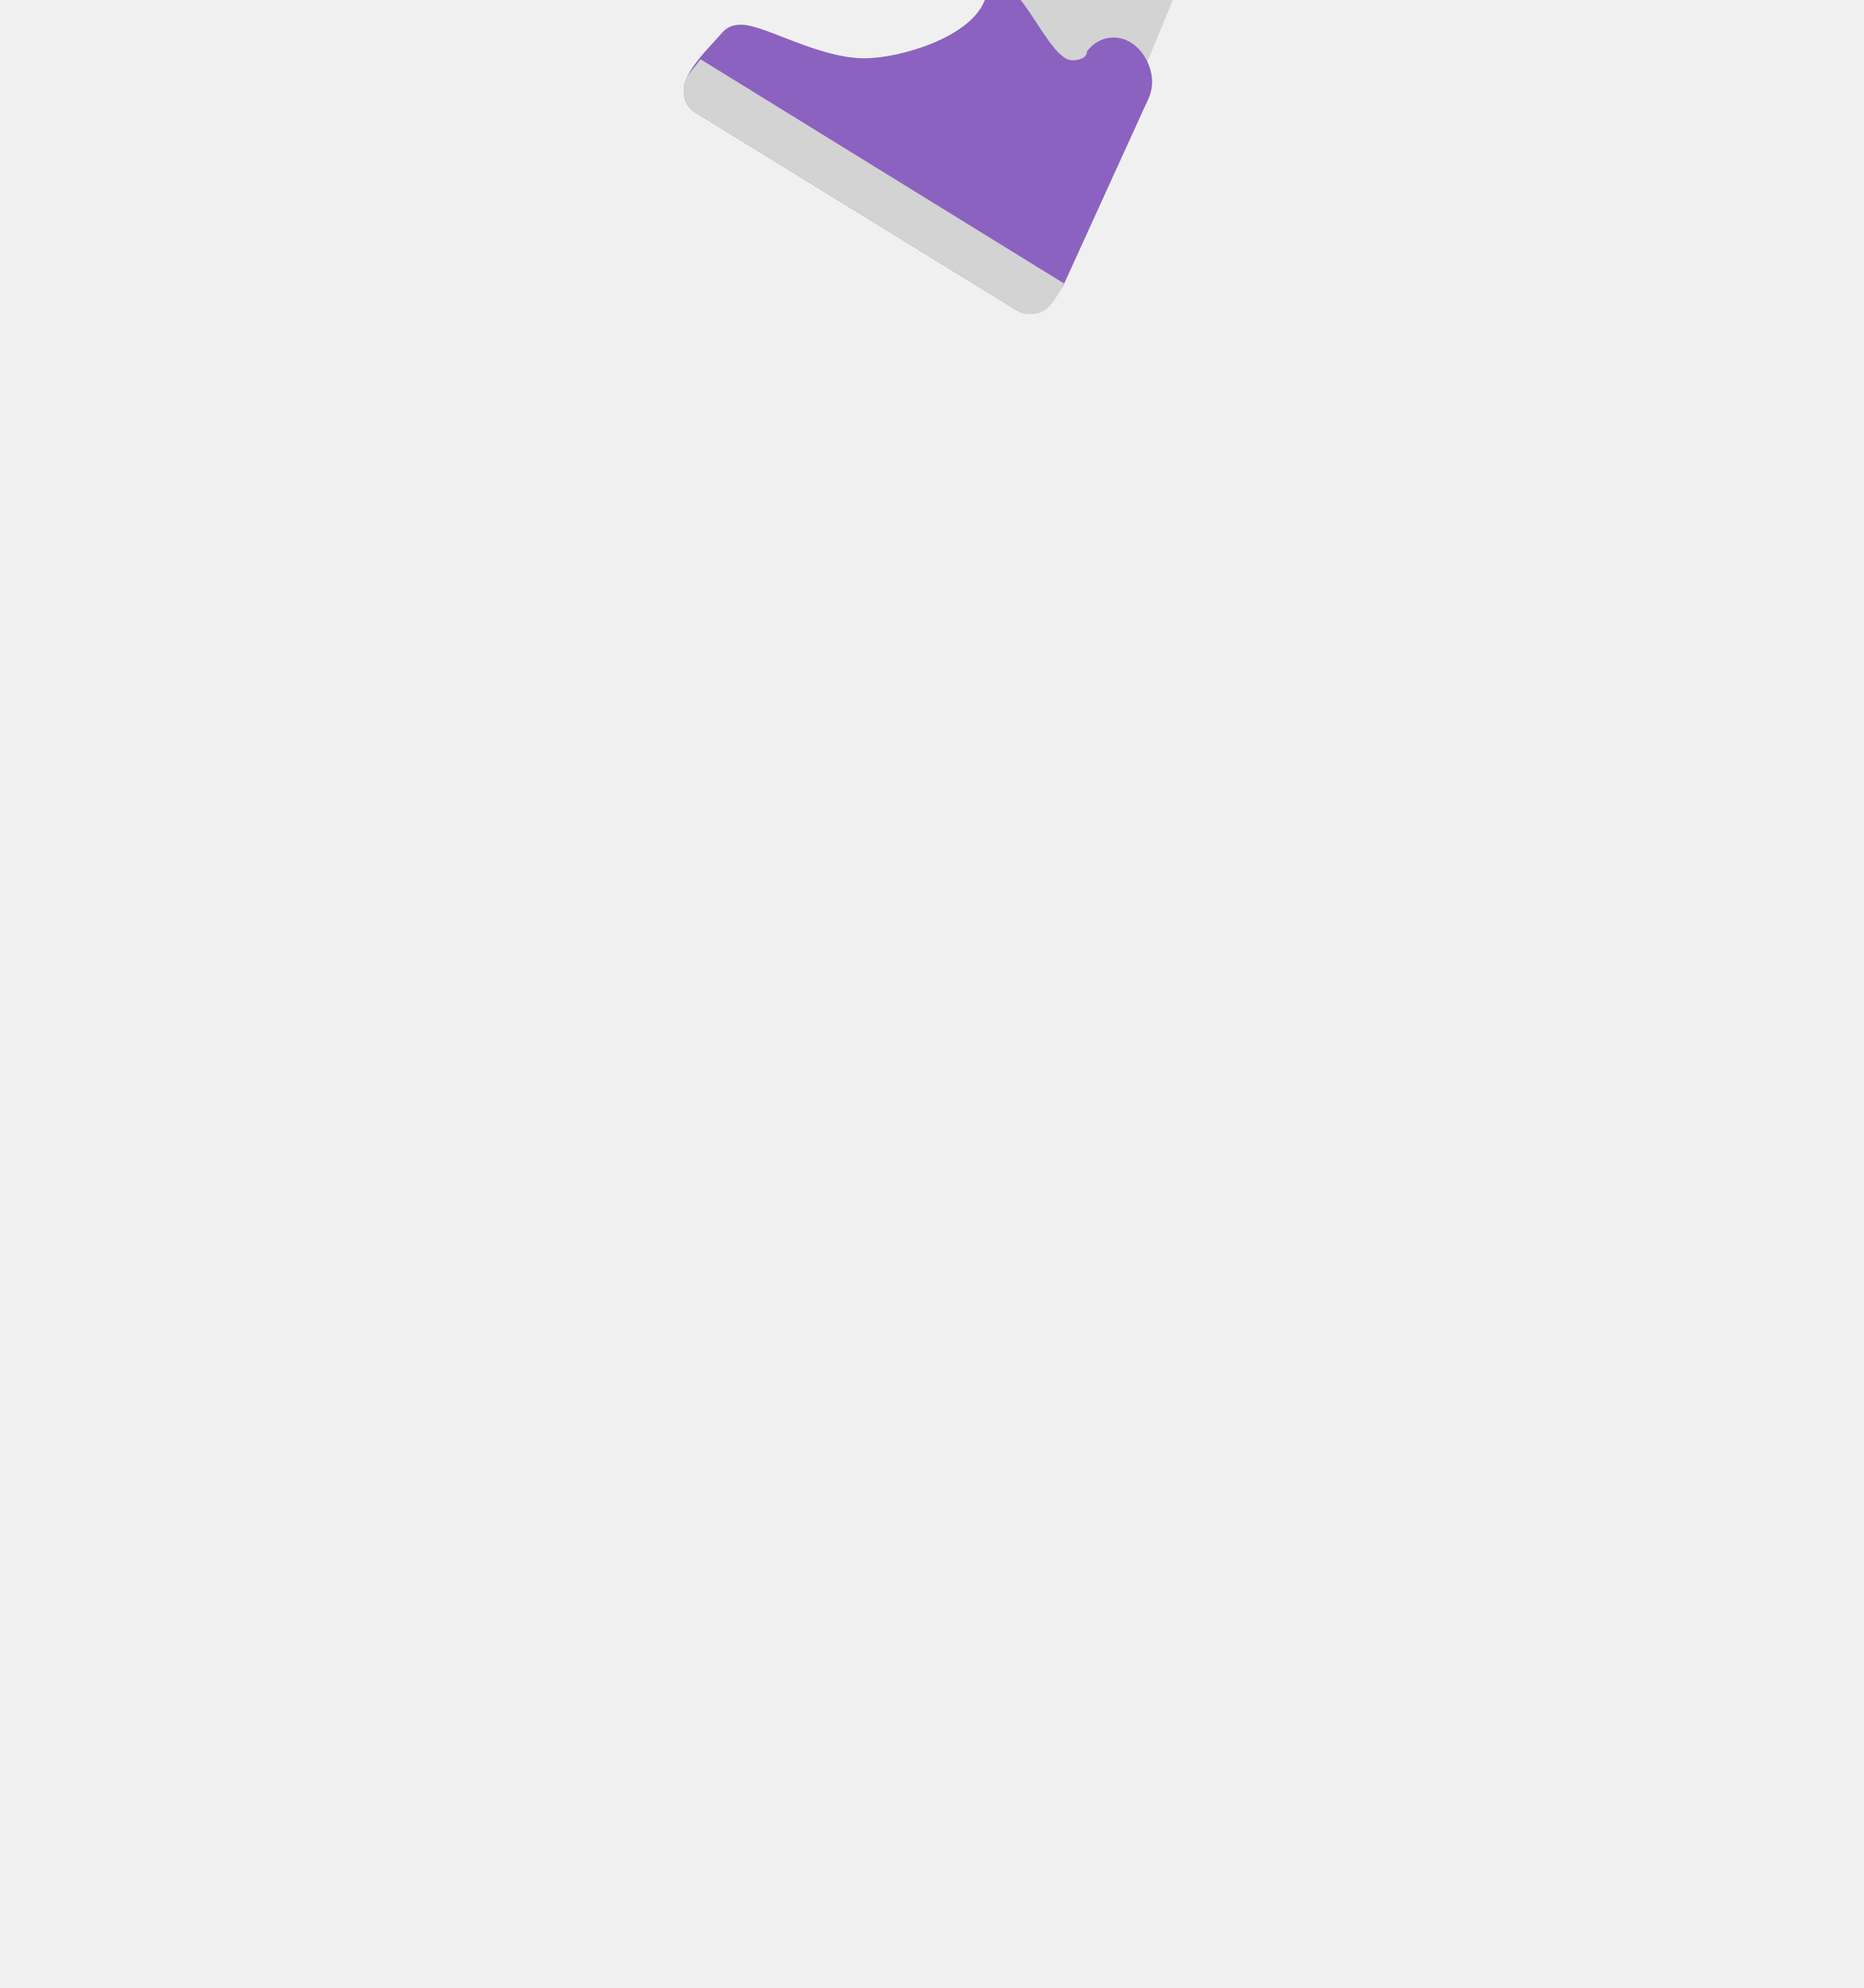
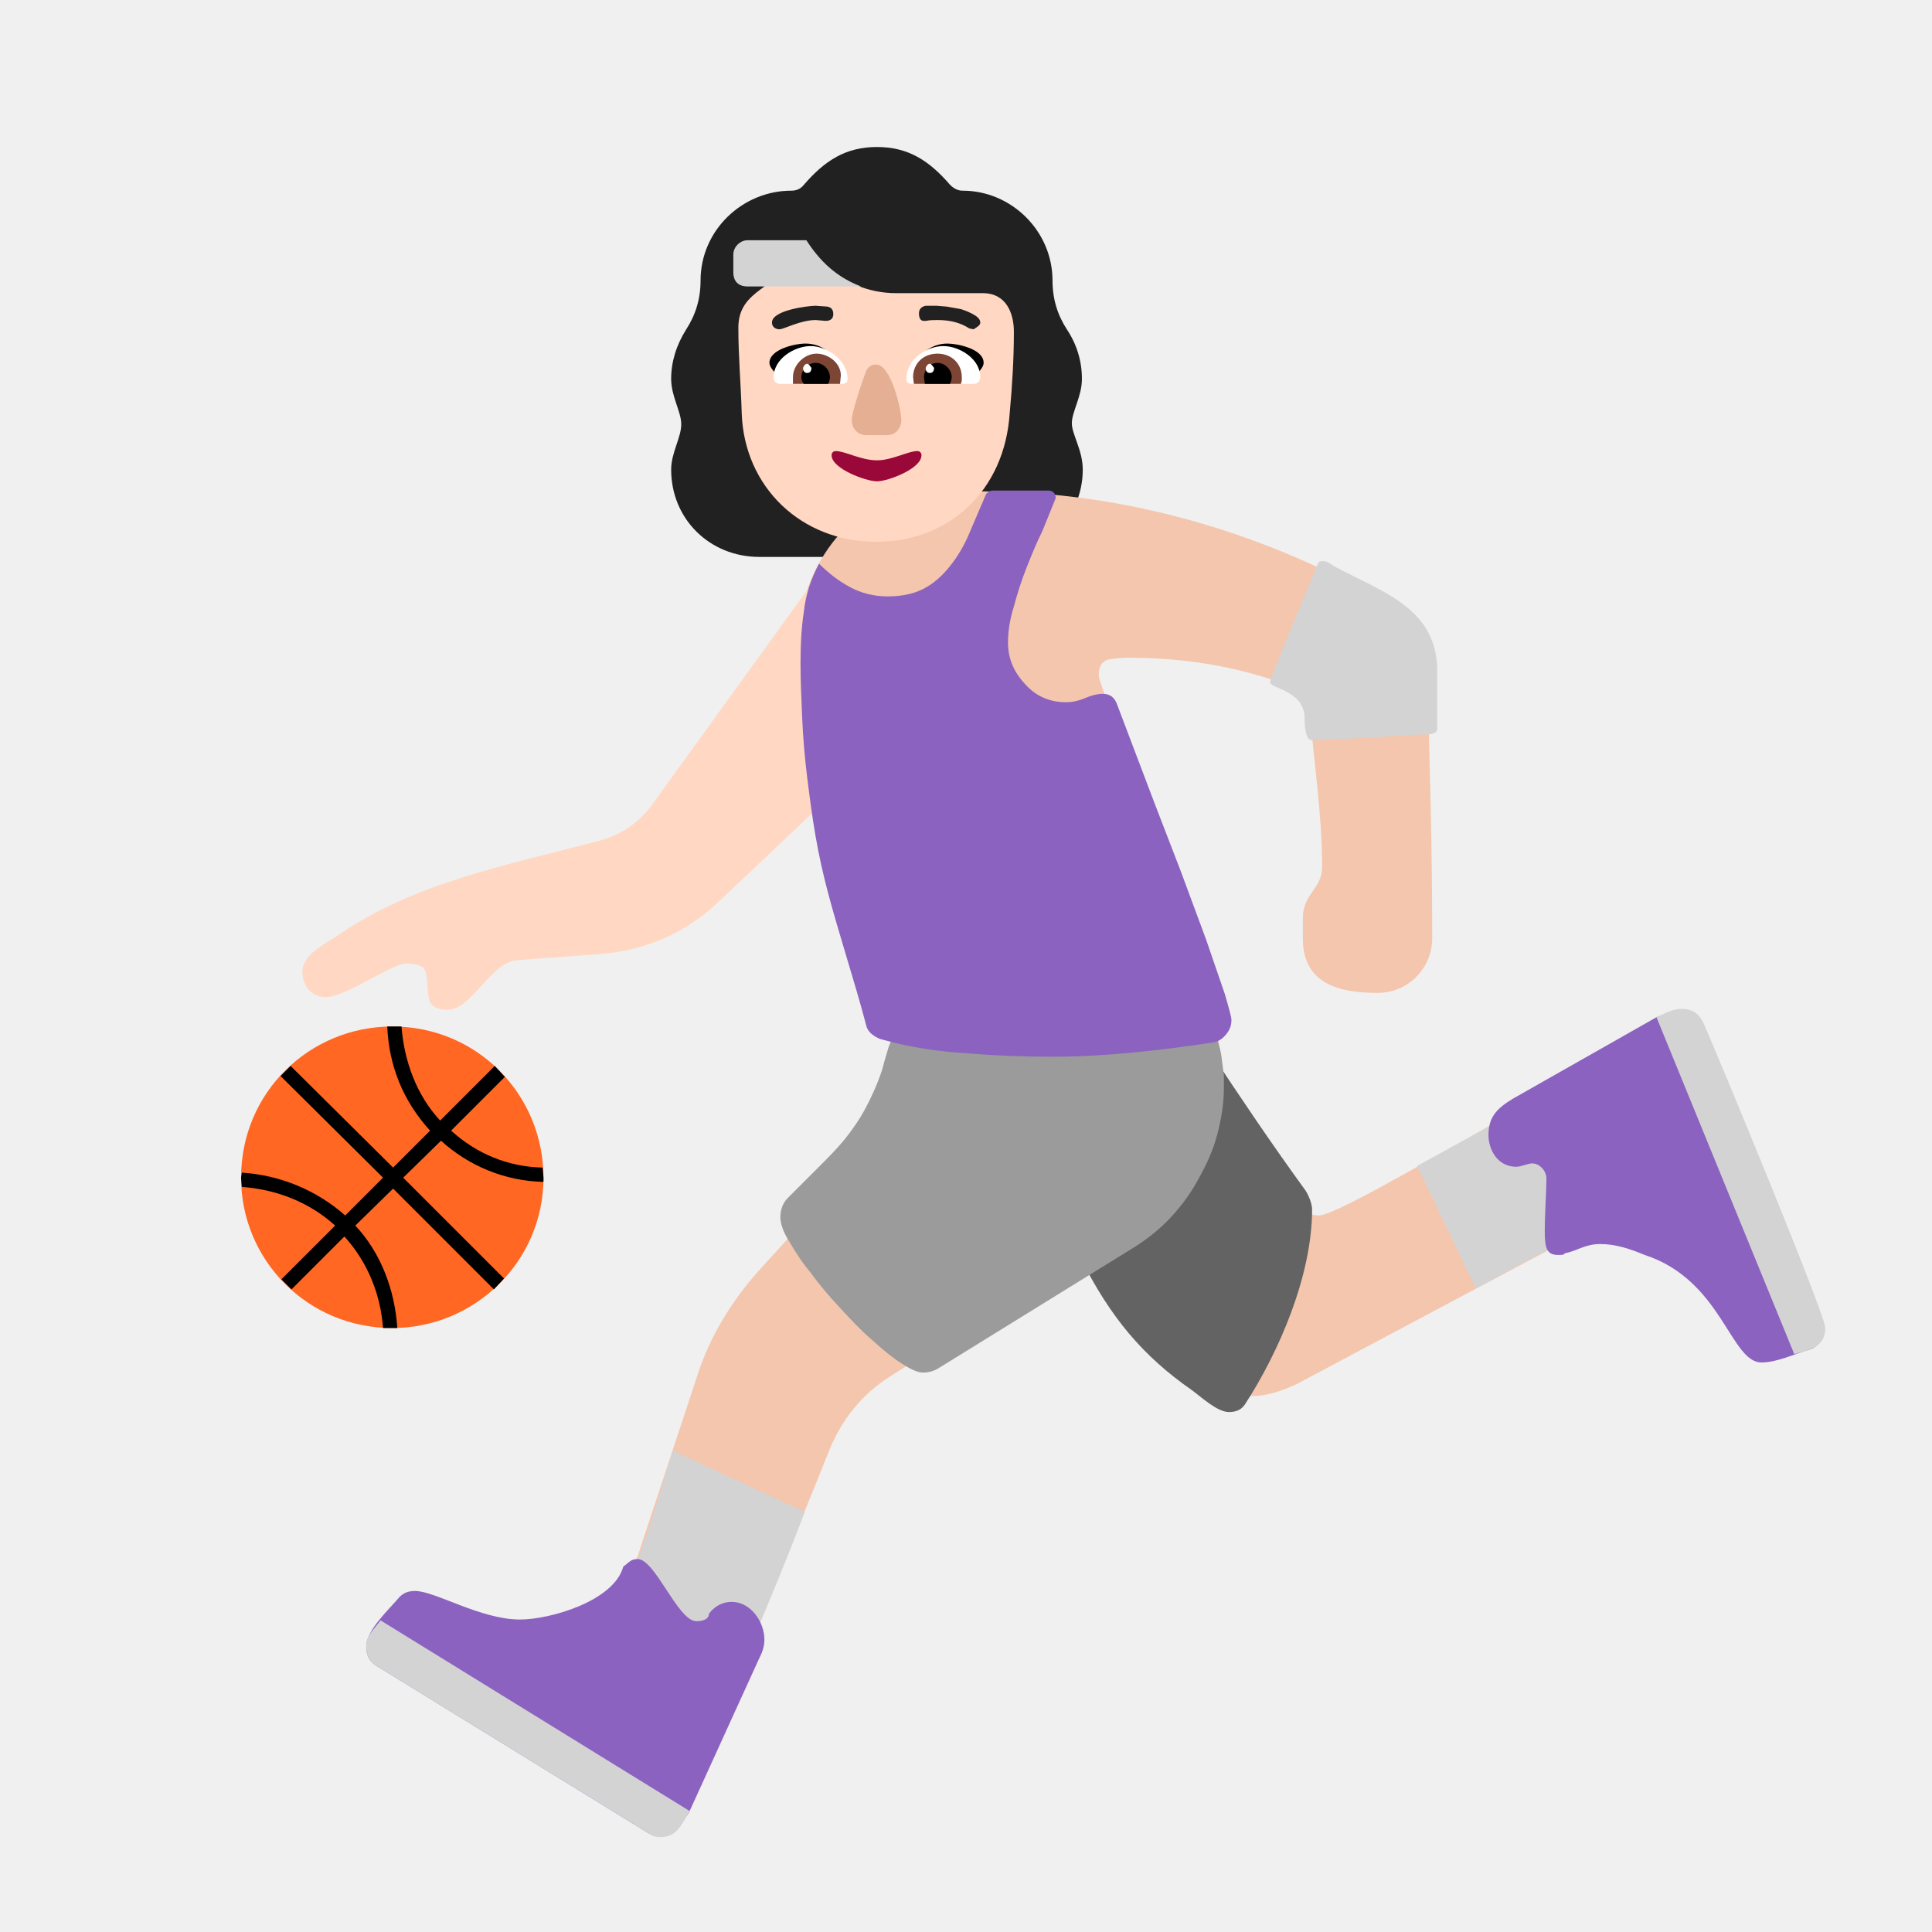
- <svg xmlns="http://www.w3.org/2000/svg" version="1.1">
-   <g transform="scale(1,-1)">
+ <svg xmlns="http://www.w3.org/2000/svg" version="1.1" viewBox="0 0 2300 2300">
+   <g transform="scale(1,-1) translate(-256, -1869)">
    <path d="M1440 1206c58 0 105 46 105 104 0 23-13 42-13 55 0 14 12 32 12 53 0 21-6 41-18 59-11 17-17 36-17 58 0 59-49 107-107 107-5 0-10 2-15 7-25 29-50 45-87 45-37 0-62-16-87-45-4-5-9-7-15-7-58 0-108-47-108-107 0-22-6-41-17-58-12-19-18-39-18-59 0-21 12-39 12-54 0-16-12-34-12-54 0-59 46-104 105-104l280 0 z" fill="#212121" />
    <path d="M1029-287c45 0 64 59 79 97 46 116 88 214 135 332 15 37 39 67 72 88l233 148 0-1c42-63 108-170 197-170 20 0 37 6 56 15l327 174c15 8 42 14 58 14 69 0 125-144 199-144 12 0 26 4 26 19l-1 6-120 302c-9 23-22 40-49 40-51 0-381-211-415-211-10 0-18 4-25 12l-96 108c3 13 4 26 4 41 0 20-2 40-3 60-67-8-132-20-200-20-62 0-120 10-184 20 1-15 3-27 3-42 0-40-17-80-43-110l-123-135c-32-36-58-78-73-125l-75-227c-13-38-42-77-88-77-48 0-97 21-151 21-21 0-71-2-71-33 0-7 3-12 8-15l283-174c12-7 22-13 37-13 z" fill="#F4C6AD" />
    <path d="M1143-106c25 60 48 114 71 175l-157 73c-16-48-37-136-66-176l152-72 z" fill="#D3D3D3" />
    <path d="M2013 335c43 23 85 48 129 67l-71 149-128-70 70-146 z" fill="#D3D3D3" />
    <path d="M1036-316c12 0 36 17 41 29l82 180c4 8 7 15 7 24 0 21-16 45-39 45-11 0-20-5-27-14 0-7-8-9-15-9-22 0-49 74-70 74-8 0-10-4-17-9-11-41-87-63-123-63-47 0-101 34-125 34-9 0-15-3-20-9-11-13-38-38-38-57 0-11 4-18 12-23l325-200 7-2 z M2353 247c18 0 39 10 56 15 12 3 19 15 19 27 0 16-134 328-145 362-4 11-21 11-30 11-6 0-19-1-25-4l-171-97c-18-11-29-21-29-43 0-18 11-38 33-38 6 0 14 4 19 4 9 0 17-9 17-18 0-14-2-42-2-63 0-21 3-28 16-28 6 0 6 0 8 2 15 3 24 11 42 11 19 0 36-6 53-13 92-30 102-128 139-128 z" fill="#8B62BF" />
    <path d="M1043-318c19 0 25 16 34 31l-368 227c-8-11-17-18-17-31 0-11 4-18 12-23l325-200c3-3 8-4 14-4 z" fill="#D3D3D3" />
    <path d="M2392 257c19 5 37 9 37 31 0 16-129 327-145 363-5 11-13 17-26 17-11 0-21-6-30-10l164-401 z" fill="#D3D3D3" />
    <path d="M723 288c98 0 180 79 180 179 0 98-78 180-180 180-98 0-180-78-180-180 0-98 79-179 180-179 z" fill="#FF6723" />
    <path d="M729 288c-3 46-20 90-50 122l45 44 120-120 12 13-120 120 45 44c33-30 76-48 122-49l0 5-1 12c-41 1-78 16-109 44l64 64-12 13-65-65c-28 30-43 71-46 112l-17 0c2-47 19-89 51-124l-44-44-122 121-12-12 122-121-45-45c-34 30-77 48-123 51l-1-6 1-11c41-3 80-18 111-46l-64-64 12-12 63 63c28-31 43-69 46-109l17 0 z" fill="#000000" />
    <path d="M1526 575l180 69c-7 25-14 51-20 78-8 29-1 15-34 106-27 76-88 227-88 237 0 11 4 17 12 19 7 1 15 2 22 2 68 0 131-10 195-34 13-5 21-14 22-28 5-60 15-126 15-187 0-26-23-32-23-61l0-24c0-55 44-65 89-65 37 0 65 30 65 65 0 111-3 210-6 321 0 67-60 85-110 111-132 65-277 100-418 100-27 0-54-1-81-4-99-11-144-114-144-198 0-29 6-59 11-88 19-127 61-223 110-350l203-69 z" fill="#F4C6AD" />
    <path d="M1817 988c19 0 77 3 118 6 21 1 32-1 32 8l0 68c0 75-65 94-123 125-6 4-8 6-14 6-3 0-4-1-5-3-5-13-57-135-57-141 0-8 38-9 41-40 0-5 0-29 8-29 z" fill="#D3D3D3" />
    <path d="M1719 188c9 0 15 3 19 9 41 63 80 154 80 232 0 7-4 17-8 23-40 55-77 110-114 166l-153-248c35-69 73-115 132-156 11-8 30-26 44-26 z" fill="#636363" />
    <path d="M1355 235c7 0 13 2 18 5l233 144c16 10 31 22 44 36 13 14 24 29 33 46 9 16 17 33 22 52 5 19 8 37 8 56l0 15-3 23c-1 7-3 14-5 20-3 6-6 9-10 9-13 0-27-2-42-5-15-4-30-7-43-9-32-6-65-9-98-9-31 0-62 3-92 9l-93 16c-3 0-4-2-6-5-3-5-5-10-7-15l-5-17-3-11c-6-18-13-33-20-46-7-13-16-26-25-37-9-11-20-22-31-33l-36-36c-6-6-9-14-9-23 0-7 3-17 10-28 7-12 15-25 26-38 10-14 22-28 35-42 13-14 25-27 38-38 12-11 24-21 35-28 11-7 19-11 26-11 z" fill="#9B9B9B" />
    <path d="M789 667c29 0 50 56 83 59l96 7c56 4 104 25 143 62l129 122-22 251-185-256c-16-22-37-37-64-44-109-29-218-49-310-112-16-11-43-23-43-44 0-16 10-30 28-30 24 0 78 40 96 40 6 0 12-1 17-3 10-4 6-25 10-40 2-8 9-12 22-12 z" fill="#FFD7C2" />
    <path d="M1510 611c32 0 64 2 95 5 31 3 63 7 95 12 7 1 12 5 16 10 4 5 6 10 6 17 0 3-3 14-8 31l-22 64-30 81-32 83-44 116c-3 9-9 13-17 13-7 0-14-2-21-5-7-3-15-5-23-5-19 0-36 7-49 22-13 14-20 30-20 49 0 13 2 27 7 43 4 15 9 31 15 46 6 15 12 30 19 44l15 37 1 3-2 5c-2 2-4 3-7 3l-66 0c-3 0-5-1-8-4l-18-42c-6-15-13-28-22-40-9-12-19-22-31-29-12-7-27-11-46-11-17 0-32 4-45 11-13 7-25 16-37 28-10-19-16-38-18-57-3-19-4-40-4-62 0-20 1-42 2-65 1-23 3-47 6-71 3-24 6-47 10-70 4-23 9-45 14-64 7-27 15-53 23-80 8-27 16-53 23-80 1-5 4-9 8-12 4-3 8-5 13-6 32-9 66-14 101-16 35-3 68-4 101-4 z" fill="#8B62BF" />
    <path d="M1299 1224c87 0 153 61 159 153 3 32 5 65 5 97 0 22-9 46-37 46l-103 0c-71 0-105 58-110 58-7 0-7-6-10-11-19-42-68-41-68-88 0-35 3-67 4-102 3-88 71-153 160-153 z" fill="#FFD7C2" />
    <path d="M1300 1296c13 0 53 15 53 31 0 3-2 5-5 5-11 0-30-11-48-11-19 0-38 11-49 11-3 0-5-2-5-5 0-16 41-31 54-31 z" fill="#990838" />
    <path d="M1312 1351c11 0 17 9 17 18 0 12-12 66-30 66-6 0-10-3-12-8-5-13-17-49-17-58 0-11 8-18 17-18l25 0 z" fill="#E5AF93" />
    <path d="M1407 1413c-23 9-44 15-65 20 9 15 23 27 42 27 11 0 43-6 43-23 0-8-15-19-20-24 z M1192 1413c23 9 44 15 65 20-9 15-23 27-42 27-13 0-43-7-43-23 0-8 15-19 20-24 z" fill="#000000" />
    <path d="M1415 1412l-73 0c-5 0-7 2-7 6 0 23 24 39 44 39 19 0 44-15 44-37 0-5-3-8-8-8 z M1258 1412c5 0 7 2 7 6 0 22-24 39-44 39-19 0-44-15-44-37 0-5 3-8 8-8l73 0 z" fill="#FFFFFF" />
    <path d="M1400 1412l-56 0-1 8c0 16 12 28 29 28 17 0 29-12 29-28l0-4-1-4 z M1256 1412l1 10c0 15-15 26-29 26-14 0-28-13-28-28l0-8 56 0 z" fill="#7D4533" />
    <path d="M1387 1412l-30 0-1 8c0 9 7 17 16 17 9 0 17-8 17-17 0-3-1-5-2-8 z M1242 1412c1 3 2 5 2 8 0 9-8 17-17 17-9 0-17-8-17-17 0-3 1-6 3-8l29 0 z" fill="#000000" />
    <path d="M1363 1425c3 0 5 2 5 6-2 3-4 5-5 5-2 0-4-2-5-5 0-4 2-6 5-6 z M1217 1425c3 0 5 2 5 6-2 3-4 5-5 5-2 0-4-2-5-5 0-4 2-6 5-6 z" fill="#FFFFFF" />
    <path d="M1415 1477c5 3 8 5 8 8 0 3-2 6-7 9-5 3-10 5-16 7l-17 3-12 1-13 0c-5-1-8-4-8-9 0-6 2-9 6-9l2 0c5 1 10 1 14 1 15 0 27-3 38-10l5-1 z M1184 1477c5 0 25 11 43 11l12-1c6 0 9 3 9 8 0 5-2 8-7 9l-14 1c-8 0-52-5-52-20 0-5 4-8 9-8 z" fill="#212121" />
    <path d="M1281 1528c-29 11-49 30-65 55l-70 0c-9 0-17-8-17-17l0-21c0-11 6-17 17-17l135 0 z" fill="#D3D3D3" />
  </g>
</svg>
